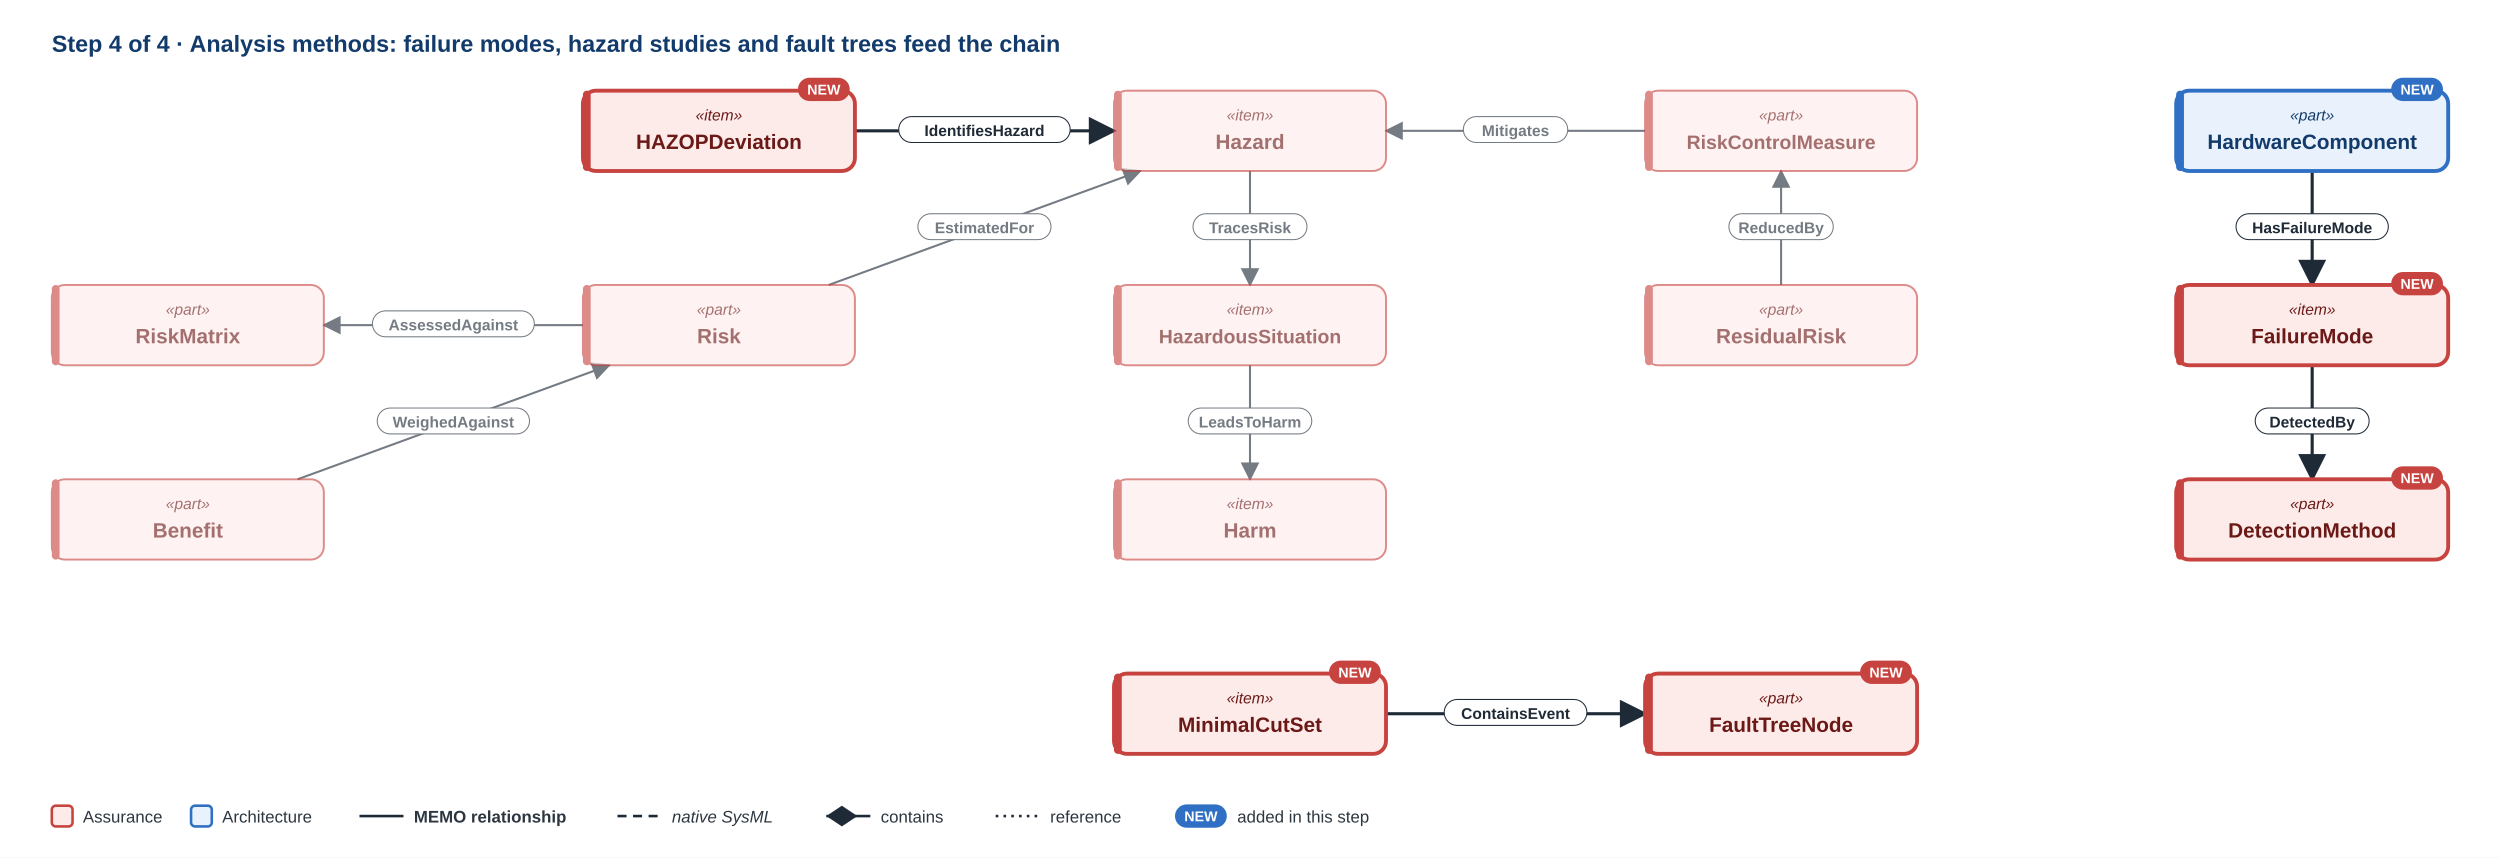
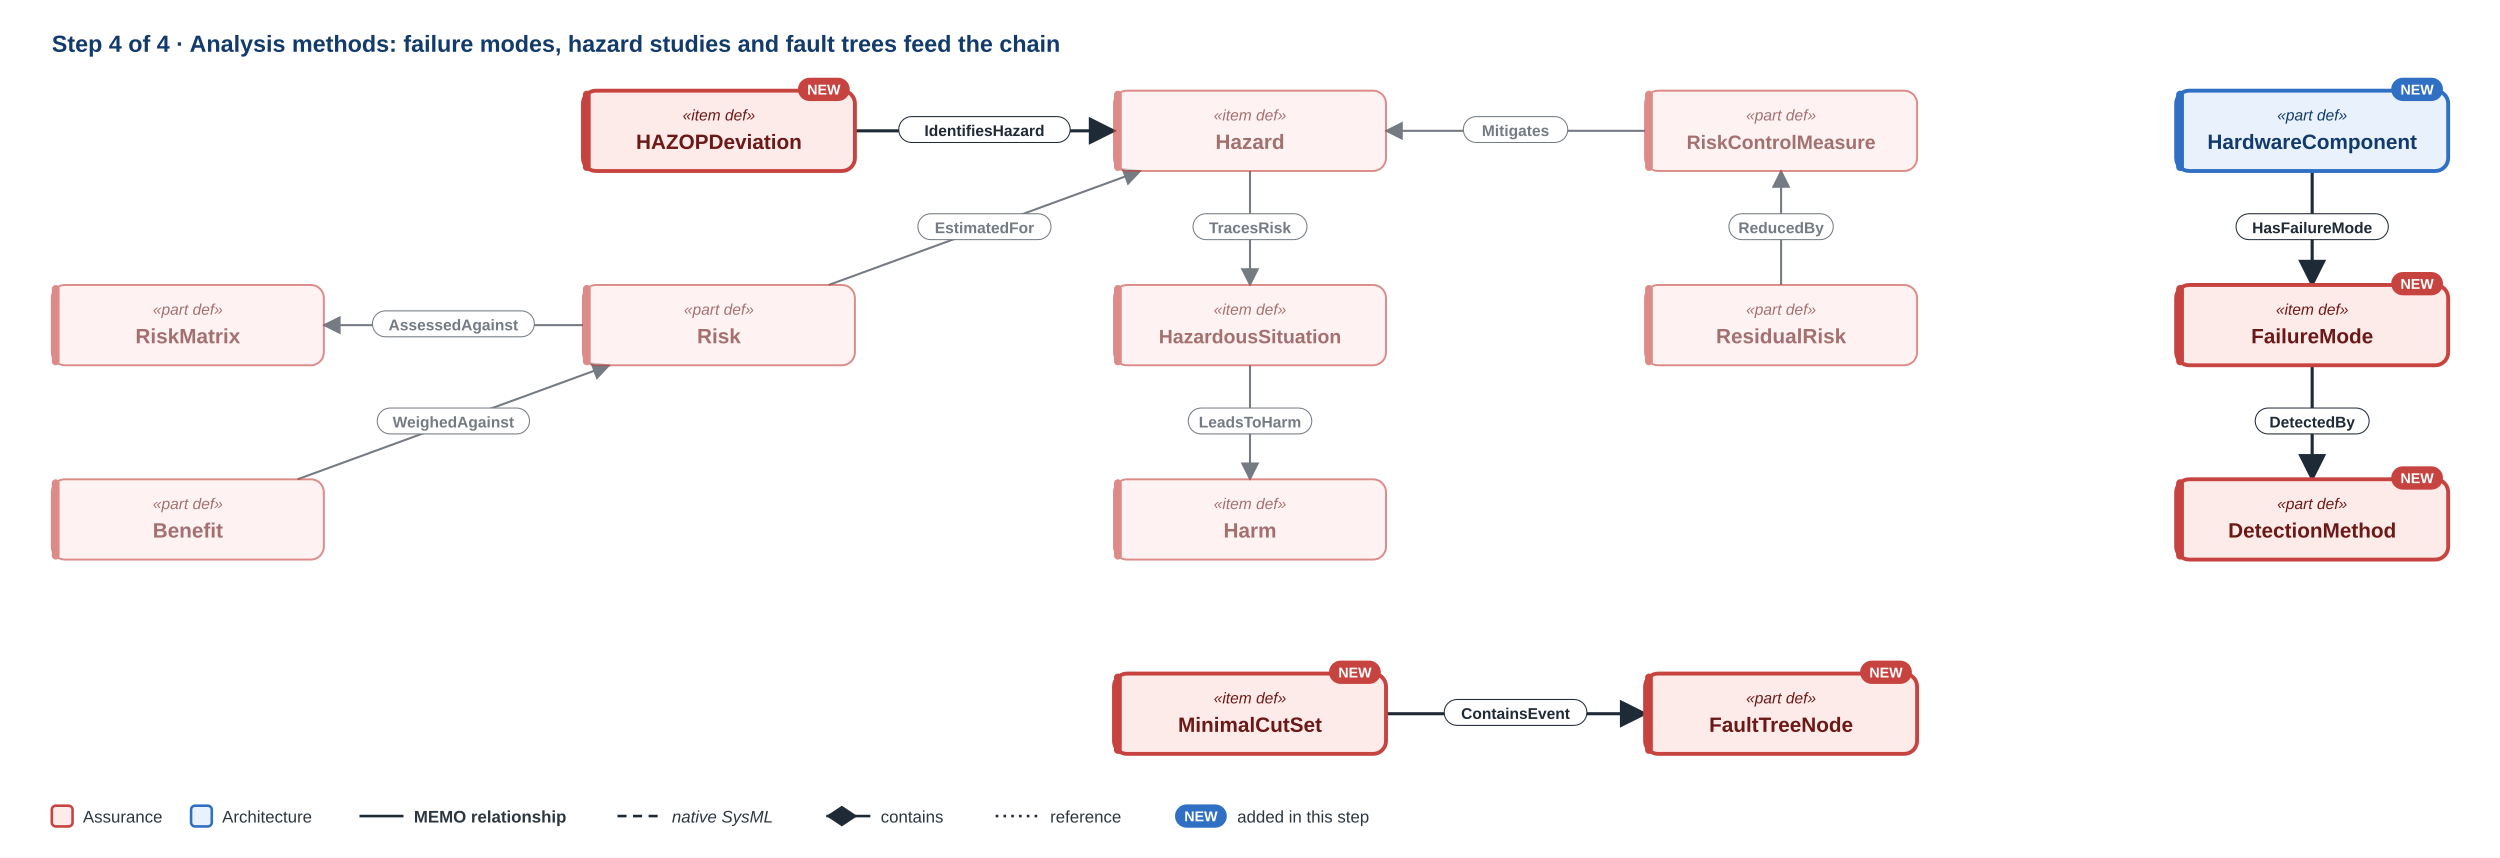
<svg xmlns="http://www.w3.org/2000/svg" viewBox="0 0 1930 662" width="1930" height="662" font-family="Nunito, 'Segoe UI', Arial, sans-serif" role="img" aria-label="Safety and risk, step 4: Analysis methods: failure modes, hazard studies and fault trees feed the chain">
  <defs>
    <marker id="arrow" viewBox="0 0 10 10" refX="9" refY="5" markerWidth="9" markerHeight="9" orient="auto-start-reverse">
      <path d="M0,0 L10,5 L0,10 z" fill="#1f2a37" />
    </marker>
    <marker id="diamond" viewBox="0 0 14 10" refX="13" refY="5" markerWidth="14" markerHeight="10" orient="auto-start-reverse">
      <path d="M1,5 L7,1 L13,5 L7,9 z" fill="#1f2a37" />
    </marker>
  </defs>
  <rect width="100%" height="100%" fill="#ffffff" />
  <text x="40" y="40" font-size="18" font-weight="800" fill="#123b6b">Step 4 of 4 · Analysis methods: failure modes, hazard studies and fault trees feed the chain</text>
  <g opacity="0.62">
    <line x1="965" y1="132" x2="965" y2="220" stroke="#1f2a37" stroke-width="1.6" marker-end="url(#arrow)" />
    <rect x="921" y="165" width="88" height="20" rx="10" fill="#ffffff" stroke="#1f2a37" stroke-width="0.8" />
    <text x="965" y="180" text-anchor="middle" font-size="12" font-weight="700" fill="#1f2a37">TracesRisk</text>
  </g>
  <g opacity="0.62">
    <line x1="965" y1="282" x2="965" y2="370" stroke="#1f2a37" stroke-width="1.6" marker-end="url(#arrow)" />
    <rect x="917.3" y="315" width="95.4" height="20" rx="10" fill="#ffffff" stroke="#1f2a37" stroke-width="0.8" />
    <text x="965" y="330" text-anchor="middle" font-size="12" font-weight="700" fill="#1f2a37">LeadsToHarm</text>
  </g>
  <g opacity="0.62">
    <line x1="639.733" y1="220" x2="880.267" y2="132" stroke="#1f2a37" stroke-width="1.6" marker-end="url(#arrow)" />
    <rect x="708.6" y="165" width="102.8" height="20" rx="10" fill="#ffffff" stroke="#1f2a37" stroke-width="0.8" />
    <text x="760" y="180" text-anchor="middle" font-size="12" font-weight="700" fill="#1f2a37">EstimatedFor</text>
  </g>
  <g opacity="0.62">
    <line x1="450" y1="251" x2="250" y2="251" stroke="#1f2a37" stroke-width="1.6" marker-end="url(#arrow)" />
    <rect x="287.5" y="240" width="125" height="20" rx="10" fill="#ffffff" stroke="#1f2a37" stroke-width="0.8" />
    <text x="350" y="255" text-anchor="middle" font-size="12" font-weight="700" fill="#1f2a37">AssessedAgainst</text>
  </g>
  <g opacity="0.62">
    <line x1="1270" y1="101" x2="1070" y2="101" stroke="#1f2a37" stroke-width="1.6" marker-end="url(#arrow)" />
    <rect x="1129.7" y="90" width="80.6" height="20" rx="10" fill="#ffffff" stroke="#1f2a37" stroke-width="0.8" />
    <text x="1170" y="105" text-anchor="middle" font-size="12" font-weight="700" fill="#1f2a37">Mitigates</text>
  </g>
  <g opacity="0.62">
    <line x1="1375" y1="220" x2="1375" y2="132" stroke="#1f2a37" stroke-width="1.6" marker-end="url(#arrow)" />
    <rect x="1334.7" y="165" width="80.6" height="20" rx="10" fill="#ffffff" stroke="#1f2a37" stroke-width="0.8" />
    <text x="1375" y="180" text-anchor="middle" font-size="12" font-weight="700" fill="#1f2a37">ReducedBy</text>
  </g>
  <g opacity="0.62">
    <line x1="229.733" y1="370" x2="470.267" y2="282" stroke="#1f2a37" stroke-width="1.6" marker-end="url(#arrow)" />
    <rect x="291.2" y="315" width="117.6" height="20" rx="10" fill="#ffffff" stroke="#1f2a37" stroke-width="0.8" />
    <text x="350" y="330" text-anchor="middle" font-size="12" font-weight="700" fill="#1f2a37">WeighedAgainst</text>
  </g>
  <g opacity="1">
    <line x1="1785" y1="132" x2="1785" y2="220" stroke="#1f2a37" stroke-width="2.4" marker-end="url(#arrow)" />
    <rect x="1726.2" y="165" width="117.6" height="20" rx="10" fill="#ffffff" stroke="#1f2a37" stroke-width="0.8" />
    <text x="1785" y="180" text-anchor="middle" font-size="12" font-weight="700" fill="#1f2a37">HasFailureMode</text>
  </g>
  <g opacity="1">
    <line x1="1785" y1="282" x2="1785" y2="370" stroke="#1f2a37" stroke-width="2.4" marker-end="url(#arrow)" />
    <rect x="1741" y="315" width="88" height="20" rx="10" fill="#ffffff" stroke="#1f2a37" stroke-width="0.8" />
    <text x="1785" y="330" text-anchor="middle" font-size="12" font-weight="700" fill="#1f2a37">DetectedBy</text>
  </g>
  <g opacity="1">
    <line x1="660" y1="101" x2="860" y2="101" stroke="#1f2a37" stroke-width="2.4" marker-end="url(#arrow)" />
    <rect x="693.8" y="90" width="132.4" height="20" rx="10" fill="#ffffff" stroke="#1f2a37" stroke-width="0.8" />
    <text x="760" y="105" text-anchor="middle" font-size="12" font-weight="700" fill="#1f2a37">IdentifiesHazard</text>
  </g>
  <g opacity="1">
    <line x1="1070" y1="551" x2="1270" y2="551" stroke="#1f2a37" stroke-width="2.4" marker-end="url(#arrow)" />
    <rect x="1114.9" y="540" width="110.2" height="20" rx="10" fill="#ffffff" stroke="#1f2a37" stroke-width="0.8" />
    <text x="1170" y="555" text-anchor="middle" font-size="12" font-weight="700" fill="#1f2a37">ContainsEvent</text>
  </g>
  <g opacity="0.62">
    <rect x="860" y="70" width="210" height="62" rx="10" fill="#fdebea" stroke="#c7433f" stroke-width="1.5" />
    <rect x="860" y="70" width="6" height="62" rx="3" fill="#c7433f" />
-     <text x="965" y="93" text-anchor="middle" font-size="12" fill="#6b1916" font-style="italic">«item»</text>
+     <text x="965" y="93" text-anchor="middle" font-size="12" fill="#6b1916" font-style="italic">«item def»</text>
    <text x="965" y="115" text-anchor="middle" font-size="16" font-weight="700" fill="#6b1916">Hazard</text>
  </g>
  <g opacity="0.62">
    <rect x="860" y="220" width="210" height="62" rx="10" fill="#fdebea" stroke="#c7433f" stroke-width="1.5" />
    <rect x="860" y="220" width="6" height="62" rx="3" fill="#c7433f" />
-     <text x="965" y="243" text-anchor="middle" font-size="12" fill="#6b1916" font-style="italic">«item»</text>
+     <text x="965" y="243" text-anchor="middle" font-size="12" fill="#6b1916" font-style="italic">«item def»</text>
    <text x="965" y="265" text-anchor="middle" font-size="15" font-weight="700" fill="#6b1916">HazardousSituation</text>
  </g>
  <g opacity="0.62">
    <rect x="860" y="370" width="210" height="62" rx="10" fill="#fdebea" stroke="#c7433f" stroke-width="1.5" />
    <rect x="860" y="370" width="6" height="62" rx="3" fill="#c7433f" />
-     <text x="965" y="393" text-anchor="middle" font-size="12" fill="#6b1916" font-style="italic">«item»</text>
+     <text x="965" y="393" text-anchor="middle" font-size="12" fill="#6b1916" font-style="italic">«item def»</text>
    <text x="965" y="415" text-anchor="middle" font-size="16" font-weight="700" fill="#6b1916">Harm</text>
  </g>
  <g opacity="0.62">
    <rect x="450" y="220" width="210" height="62" rx="10" fill="#fdebea" stroke="#c7433f" stroke-width="1.5" />
    <rect x="450" y="220" width="6" height="62" rx="3" fill="#c7433f" />
-     <text x="555" y="243" text-anchor="middle" font-size="12" fill="#6b1916" font-style="italic">«part»</text>
+     <text x="555" y="243" text-anchor="middle" font-size="12" fill="#6b1916" font-style="italic">«part def»</text>
    <text x="555" y="265" text-anchor="middle" font-size="16" font-weight="700" fill="#6b1916">Risk</text>
  </g>
  <g opacity="0.62">
    <rect x="40" y="220" width="210" height="62" rx="10" fill="#fdebea" stroke="#c7433f" stroke-width="1.5" />
    <rect x="40" y="220" width="6" height="62" rx="3" fill="#c7433f" />
-     <text x="145" y="243" text-anchor="middle" font-size="12" fill="#6b1916" font-style="italic">«part»</text>
+     <text x="145" y="243" text-anchor="middle" font-size="12" fill="#6b1916" font-style="italic">«part def»</text>
    <text x="145" y="265" text-anchor="middle" font-size="16" font-weight="700" fill="#6b1916">RiskMatrix</text>
  </g>
  <g opacity="0.62">
    <rect x="1270" y="70" width="210" height="62" rx="10" fill="#fdebea" stroke="#c7433f" stroke-width="1.5" />
    <rect x="1270" y="70" width="6" height="62" rx="3" fill="#c7433f" />
-     <text x="1375" y="93" text-anchor="middle" font-size="12" fill="#6b1916" font-style="italic">«part»</text>
+     <text x="1375" y="93" text-anchor="middle" font-size="12" fill="#6b1916" font-style="italic">«part def»</text>
    <text x="1375" y="115" text-anchor="middle" font-size="15" font-weight="700" fill="#6b1916">RiskControlMeasure</text>
  </g>
  <g opacity="0.62">
    <rect x="1270" y="220" width="210" height="62" rx="10" fill="#fdebea" stroke="#c7433f" stroke-width="1.5" />
    <rect x="1270" y="220" width="6" height="62" rx="3" fill="#c7433f" />
-     <text x="1375" y="243" text-anchor="middle" font-size="12" fill="#6b1916" font-style="italic">«part»</text>
+     <text x="1375" y="243" text-anchor="middle" font-size="12" fill="#6b1916" font-style="italic">«part def»</text>
    <text x="1375" y="265" text-anchor="middle" font-size="16" font-weight="700" fill="#6b1916">ResidualRisk</text>
  </g>
  <g opacity="0.62">
    <rect x="40" y="370" width="210" height="62" rx="10" fill="#fdebea" stroke="#c7433f" stroke-width="1.5" />
    <rect x="40" y="370" width="6" height="62" rx="3" fill="#c7433f" />
-     <text x="145" y="393" text-anchor="middle" font-size="12" fill="#6b1916" font-style="italic">«part»</text>
+     <text x="145" y="393" text-anchor="middle" font-size="12" fill="#6b1916" font-style="italic">«part def»</text>
    <text x="145" y="415" text-anchor="middle" font-size="16" font-weight="700" fill="#6b1916">Benefit</text>
  </g>
  <g opacity="1">
    <rect x="1680" y="70" width="210" height="62" rx="10" fill="#e8f1fc" stroke="#2f6fc4" stroke-width="3" />
    <rect x="1680" y="70" width="6" height="62" rx="3" fill="#2f6fc4" />
-     <text x="1785" y="93" text-anchor="middle" font-size="12" fill="#123b6b" font-style="italic">«part»</text>
+     <text x="1785" y="93" text-anchor="middle" font-size="12" fill="#123b6b" font-style="italic">«part def»</text>
    <text x="1785" y="115" text-anchor="middle" font-size="16" font-weight="700" fill="#123b6b">HardwareComponent</text>
    <rect x="1846" y="60" width="40" height="18" rx="9" fill="#2f6fc4" />
    <text x="1866" y="73" text-anchor="middle" font-size="11" font-weight="700" fill="#ffffff">NEW</text>
  </g>
  <g opacity="1">
    <rect x="1680" y="220" width="210" height="62" rx="10" fill="#fdebea" stroke="#c7433f" stroke-width="3" />
    <rect x="1680" y="220" width="6" height="62" rx="3" fill="#c7433f" />
-     <text x="1785" y="243" text-anchor="middle" font-size="12" fill="#6b1916" font-style="italic">«item»</text>
+     <text x="1785" y="243" text-anchor="middle" font-size="12" fill="#6b1916" font-style="italic">«item def»</text>
    <text x="1785" y="265" text-anchor="middle" font-size="16" font-weight="700" fill="#6b1916">FailureMode</text>
    <rect x="1846" y="210" width="40" height="18" rx="9" fill="#c7433f" />
    <text x="1866" y="223" text-anchor="middle" font-size="11" font-weight="700" fill="#ffffff">NEW</text>
  </g>
  <g opacity="1">
    <rect x="1680" y="370" width="210" height="62" rx="10" fill="#fdebea" stroke="#c7433f" stroke-width="3" />
    <rect x="1680" y="370" width="6" height="62" rx="3" fill="#c7433f" />
-     <text x="1785" y="393" text-anchor="middle" font-size="12" fill="#6b1916" font-style="italic">«part»</text>
+     <text x="1785" y="393" text-anchor="middle" font-size="12" fill="#6b1916" font-style="italic">«part def»</text>
    <text x="1785" y="415" text-anchor="middle" font-size="16" font-weight="700" fill="#6b1916">DetectionMethod</text>
    <rect x="1846" y="360" width="40" height="18" rx="9" fill="#c7433f" />
    <text x="1866" y="373" text-anchor="middle" font-size="11" font-weight="700" fill="#ffffff">NEW</text>
  </g>
  <g opacity="1">
    <rect x="450" y="70" width="210" height="62" rx="10" fill="#fdebea" stroke="#c7433f" stroke-width="3" />
    <rect x="450" y="70" width="6" height="62" rx="3" fill="#c7433f" />
-     <text x="555" y="93" text-anchor="middle" font-size="12" fill="#6b1916" font-style="italic">«item»</text>
+     <text x="555" y="93" text-anchor="middle" font-size="12" fill="#6b1916" font-style="italic">«item def»</text>
    <text x="555" y="115" text-anchor="middle" font-size="16" font-weight="700" fill="#6b1916">HAZOPDeviation</text>
    <rect x="616" y="60" width="40" height="18" rx="9" fill="#c7433f" />
    <text x="636" y="73" text-anchor="middle" font-size="11" font-weight="700" fill="#ffffff">NEW</text>
  </g>
  <g opacity="1">
    <rect x="860" y="520" width="210" height="62" rx="10" fill="#fdebea" stroke="#c7433f" stroke-width="3" />
    <rect x="860" y="520" width="6" height="62" rx="3" fill="#c7433f" />
-     <text x="965" y="543" text-anchor="middle" font-size="12" fill="#6b1916" font-style="italic">«item»</text>
+     <text x="965" y="543" text-anchor="middle" font-size="12" fill="#6b1916" font-style="italic">«item def»</text>
    <text x="965" y="565" text-anchor="middle" font-size="16" font-weight="700" fill="#6b1916">MinimalCutSet</text>
    <rect x="1026" y="510" width="40" height="18" rx="9" fill="#c7433f" />
    <text x="1046" y="523" text-anchor="middle" font-size="11" font-weight="700" fill="#ffffff">NEW</text>
  </g>
  <g opacity="1">
    <rect x="1270" y="520" width="210" height="62" rx="10" fill="#fdebea" stroke="#c7433f" stroke-width="3" />
    <rect x="1270" y="520" width="6" height="62" rx="3" fill="#c7433f" />
-     <text x="1375" y="543" text-anchor="middle" font-size="12" fill="#6b1916" font-style="italic">«part»</text>
+     <text x="1375" y="543" text-anchor="middle" font-size="12" fill="#6b1916" font-style="italic">«part def»</text>
    <text x="1375" y="565" text-anchor="middle" font-size="16" font-weight="700" fill="#6b1916">FaultTreeNode</text>
    <rect x="1436" y="510" width="40" height="18" rx="9" fill="#c7433f" />
    <text x="1456" y="523" text-anchor="middle" font-size="11" font-weight="700" fill="#ffffff">NEW</text>
  </g>
  <rect x="40" y="622" width="16" height="16" rx="3" fill="#fdebea" stroke="#c7433f" stroke-width="2" />
  <text x="64" y="635" font-size="13" fill="#2c3640">Assurance</text>
  <rect x="147.5" y="622" width="16" height="16" rx="3" fill="#e8f1fc" stroke="#2f6fc4" stroke-width="2" />
  <text x="171.5" y="635" font-size="13" fill="#2c3640">Architecture</text>
  <line x1="277.5" y1="630" x2="311.5" y2="630" stroke="#1f2a37" stroke-width="2" />
  <text x="319.5" y="635" font-size="13" fill="#2c3640">
    <tspan font-weight="700">MEMO relationship</tspan>
  </text>
  <line x1="476.7" y1="630" x2="510.7" y2="630" stroke="#1f2a37" stroke-width="2" stroke-dasharray="7 5" />
  <text x="518.7" y="635" font-size="13" fill="#2c3640">
    <tspan font-style="italic">native SysML</tspan>
  </text>
  <line x1="637.9" y1="630" x2="671.9" y2="630" stroke="#1f2a37" stroke-width="2" marker-start="url(#diamond)" />
  <text x="679.9" y="635" font-size="13" fill="#2c3640">contains</text>
  <line x1="768.7" y1="630" x2="802.7" y2="630" stroke="#1f2a37" stroke-width="2" stroke-dasharray="2 4" />
  <text x="810.7" y="635" font-size="13" fill="#2c3640">reference</text>
  <rect x="907.1" y="621" width="40" height="18" rx="9" fill="#2f6fc4" />
  <text x="927.1" y="634" text-anchor="middle" font-size="11" font-weight="700" fill="#ffffff">NEW</text>
  <text x="955.1" y="635" font-size="13" fill="#2c3640">added in this step</text>
</svg>
